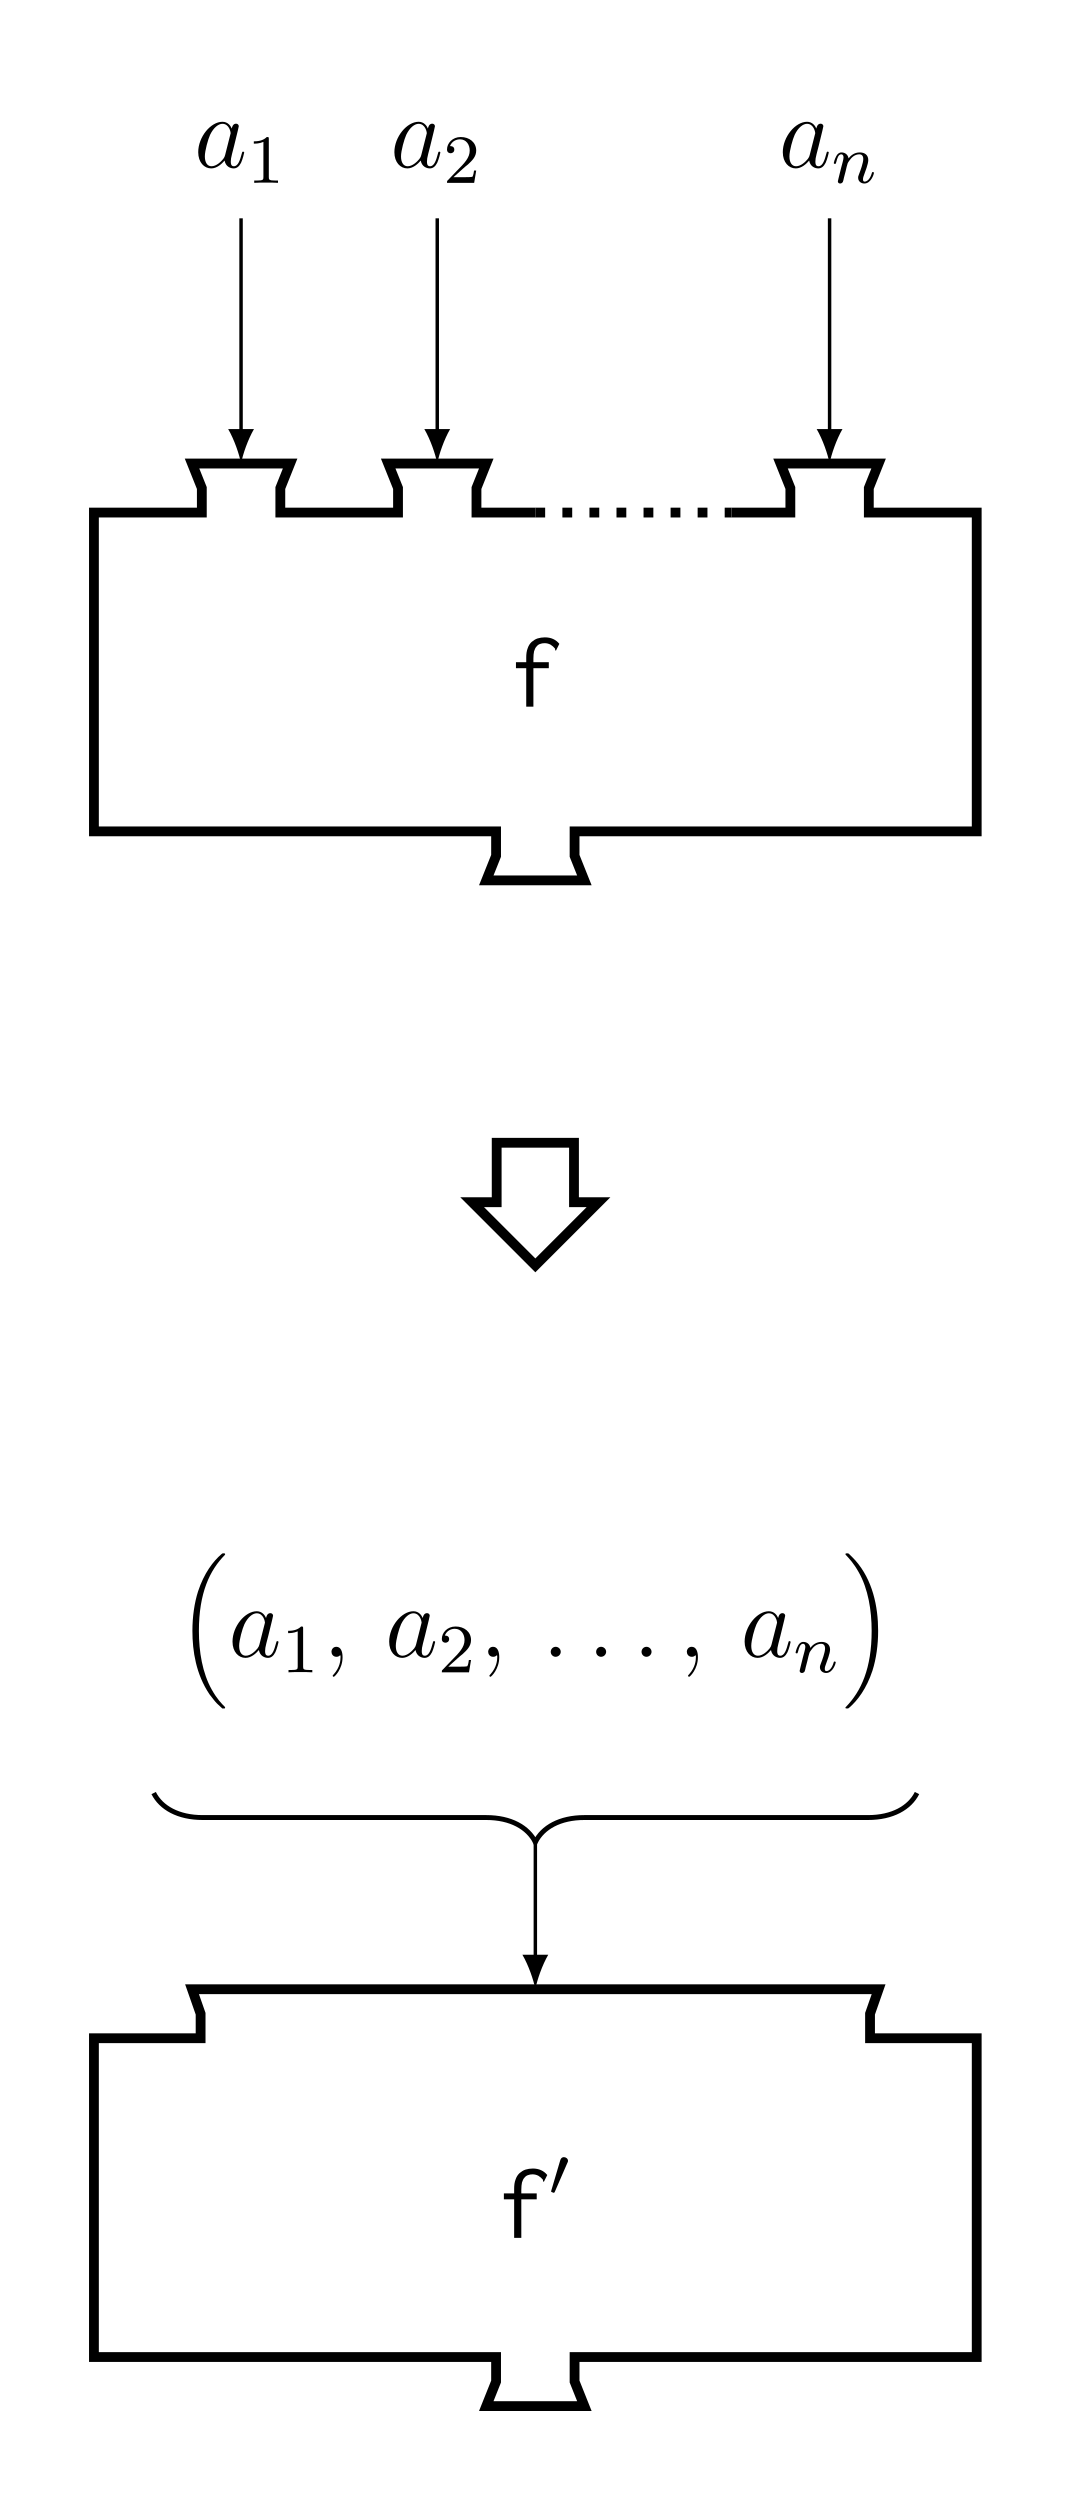
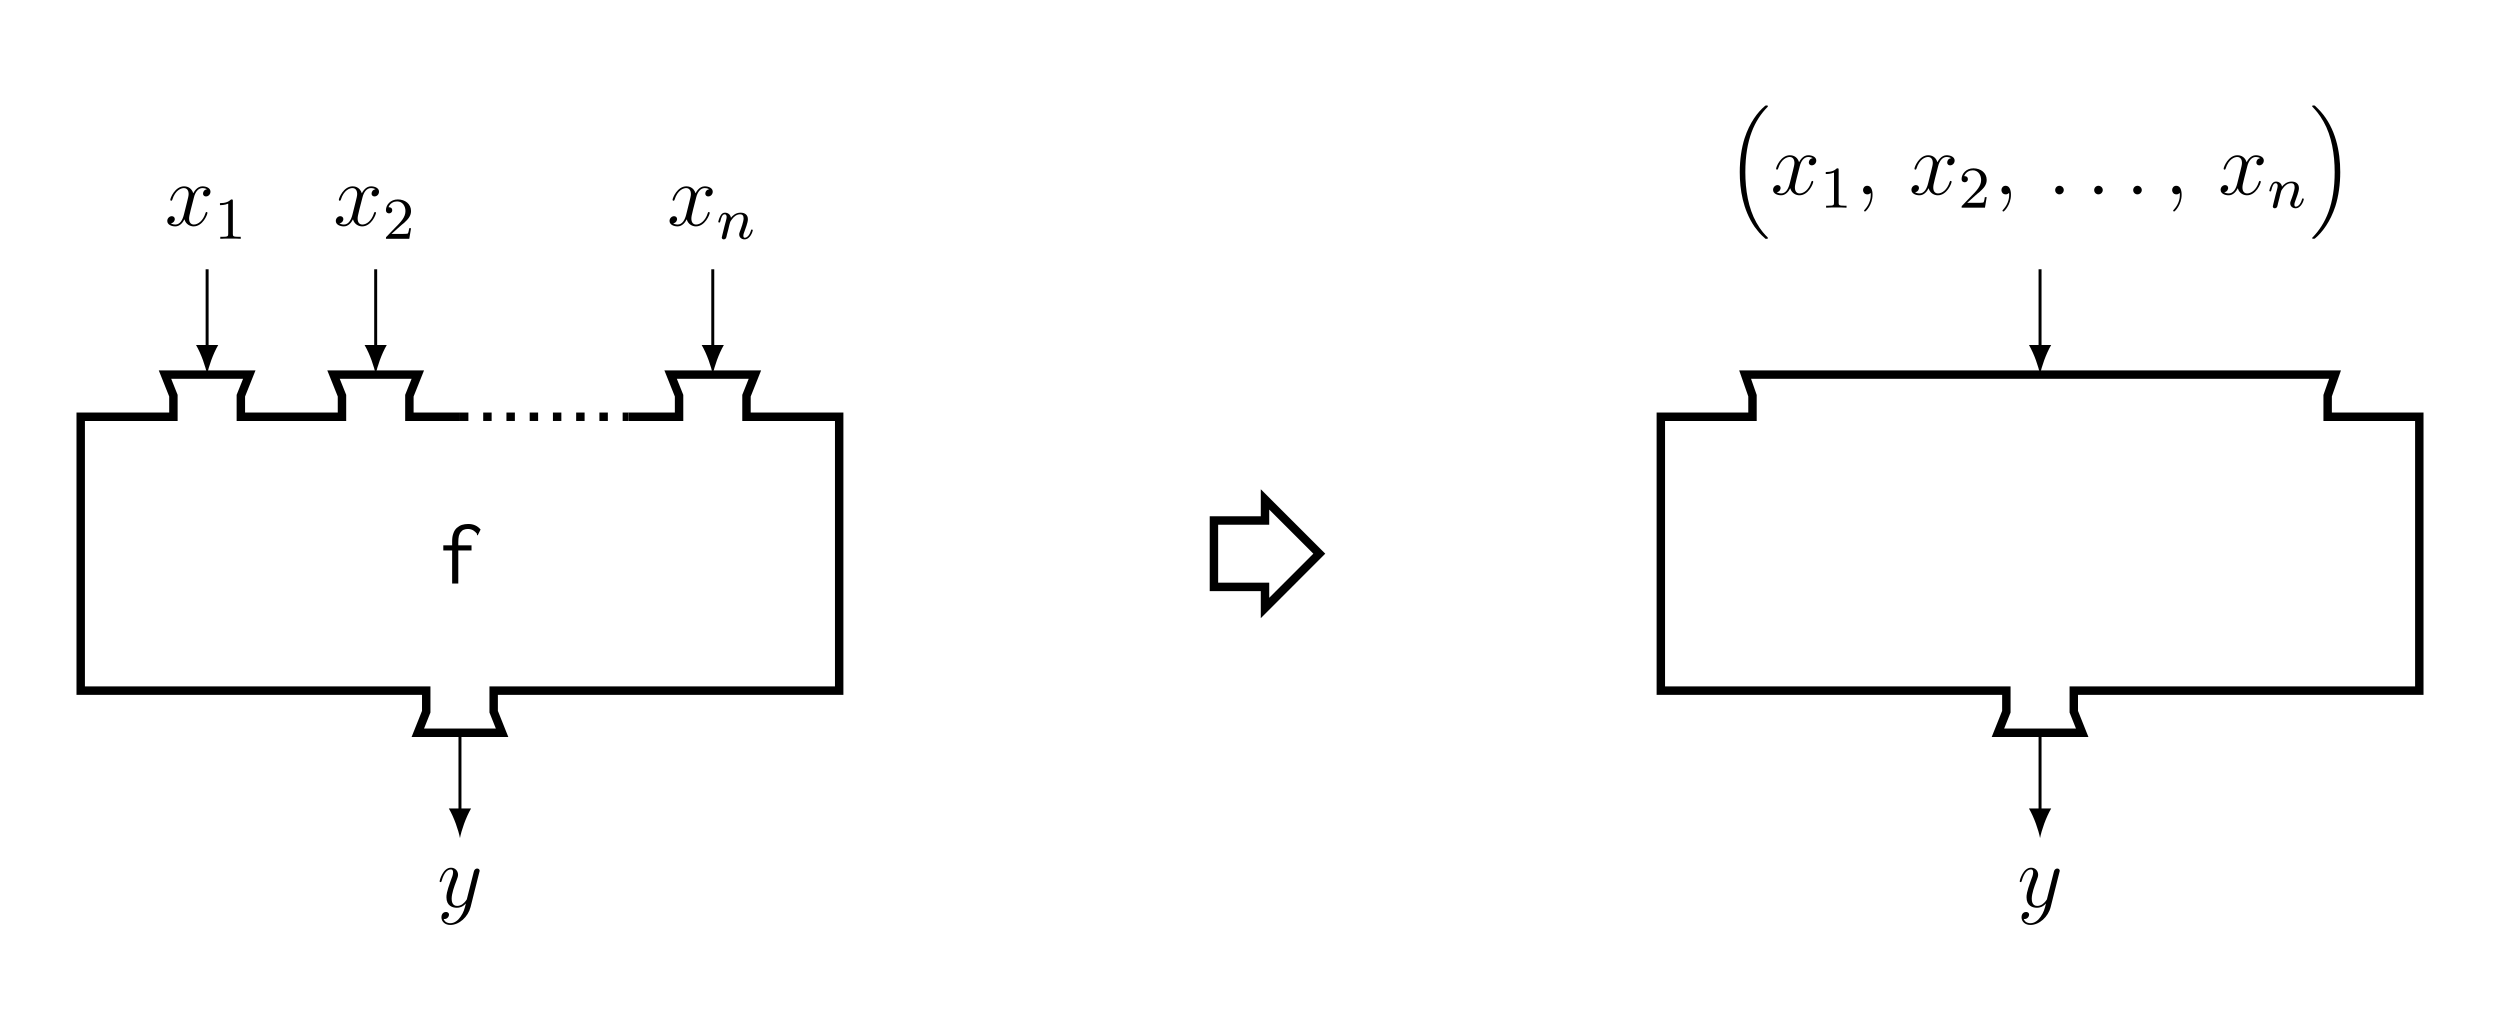
- <svg xmlns="http://www.w3.org/2000/svg" xmlns:xlink="http://www.w3.org/1999/xlink" width="123.771pt" height="289.006pt" viewBox="0 0 123.771 289.006" version="1.1">
+ <svg xmlns="http://www.w3.org/2000/svg" xmlns:xlink="http://www.w3.org/1999/xlink" width="336.369pt" height="138.535pt" viewBox="0 0 336.369 138.535" version="1.1">
  <defs>
    <g>
      <symbol overflow="visible" id="glyph0-0">
        <path style="stroke:none;" d="" />
      </symbol>
      <symbol overflow="visible" id="glyph0-1">
        <path style="stroke:none;" d="M 4.094 -8.016 C 3.797 -8.016 3.516 -7.969 3.25 -7.891 C 3 -7.812 2.766 -7.656 2.562 -7.484 C 2.359 -7.297 2.203 -7.047 2.109 -6.766 C 1.984 -6.453 1.938 -6.094 1.938 -5.672 L 1.938 -5.141 L 0.75 -5.141 L 0.75 -4.453 L 1.938 -4.453 L 1.938 0 L 2.766 0 L 2.766 -4.453 L 4.547 -4.453 L 4.547 -5.141 L 2.766 -5.141 L 2.766 -5.562 C 2.766 -5.891 2.797 -6.188 2.844 -6.406 C 2.922 -6.641 3 -6.828 3.125 -6.953 C 3.234 -7.094 3.375 -7.203 3.531 -7.25 C 3.688 -7.312 3.859 -7.344 4.062 -7.344 C 4.312 -7.344 4.547 -7.281 4.75 -7.172 C 4.953 -7.047 5.125 -6.891 5.266 -6.719 C 5.266 -6.688 5.281 -6.641 5.281 -6.578 C 5.281 -6.516 5.312 -6.484 5.375 -6.484 L 5.766 -7.266 C 5.359 -7.766 4.797 -8.016 4.094 -8.016 Z M 4.094 -8.016 " />
      </symbol>
      <symbol overflow="visible" id="glyph1-0">
        <path style="stroke:none;" d="" />
      </symbol>
      <symbol overflow="visible" id="glyph1-1">
-         <path style="stroke:none;" d="M 3.594 -1.422 C 3.531 -1.219 3.531 -1.188 3.375 -0.969 C 3.109 -0.641 2.578 -0.125 2.016 -0.125 C 1.531 -0.125 1.25 -0.562 1.25 -1.266 C 1.25 -1.922 1.625 -3.266 1.859 -3.766 C 2.266 -4.609 2.828 -5.031 3.281 -5.031 C 4.078 -5.031 4.234 -4.047 4.234 -3.953 C 4.234 -3.938 4.203 -3.797 4.188 -3.766 Z M 4.359 -4.484 C 4.234 -4.797 3.906 -5.266 3.281 -5.266 C 1.938 -5.266 0.484 -3.531 0.484 -1.75 C 0.484 -0.578 1.172 0.125 1.984 0.125 C 2.641 0.125 3.203 -0.391 3.531 -0.781 C 3.656 -0.078 4.219 0.125 4.578 0.125 C 4.938 0.125 5.219 -0.094 5.438 -0.531 C 5.625 -0.938 5.797 -1.656 5.797 -1.703 C 5.797 -1.766 5.75 -1.812 5.672 -1.812 C 5.562 -1.812 5.562 -1.75 5.516 -1.578 C 5.328 -0.875 5.109 -0.125 4.609 -0.125 C 4.266 -0.125 4.25 -0.438 4.25 -0.672 C 4.25 -0.938 4.281 -1.078 4.391 -1.547 C 4.469 -1.844 4.531 -2.109 4.625 -2.453 C 5.062 -4.25 5.172 -4.672 5.172 -4.75 C 5.172 -4.906 5.047 -5.047 4.859 -5.047 C 4.484 -5.047 4.391 -4.625 4.359 -4.484 Z M 4.359 -4.484 " />
+         <path style="stroke:none;" d="M 5.672 -4.875 C 5.281 -4.812 5.141 -4.516 5.141 -4.297 C 5.141 -4 5.359 -3.906 5.531 -3.906 C 5.891 -3.906 6.141 -4.219 6.141 -4.547 C 6.141 -5.047 5.562 -5.266 5.062 -5.266 C 4.344 -5.266 3.938 -4.547 3.828 -4.328 C 3.547 -5.219 2.812 -5.266 2.594 -5.266 C 1.375 -5.266 0.734 -3.703 0.734 -3.438 C 0.734 -3.391 0.781 -3.328 0.859 -3.328 C 0.953 -3.328 0.984 -3.406 1 -3.453 C 1.406 -4.781 2.219 -5.031 2.562 -5.031 C 3.094 -5.031 3.203 -4.531 3.203 -4.25 C 3.203 -3.984 3.125 -3.703 2.984 -3.125 L 2.578 -1.5 C 2.406 -0.781 2.062 -0.125 1.422 -0.125 C 1.359 -0.125 1.062 -0.125 0.812 -0.281 C 1.25 -0.359 1.344 -0.719 1.344 -0.859 C 1.344 -1.094 1.156 -1.25 0.938 -1.25 C 0.641 -1.25 0.328 -0.984 0.328 -0.609 C 0.328 -0.109 0.891 0.125 1.406 0.125 C 1.984 0.125 2.391 -0.328 2.641 -0.828 C 2.828 -0.125 3.438 0.125 3.875 0.125 C 5.094 0.125 5.734 -1.453 5.734 -1.703 C 5.734 -1.766 5.688 -1.812 5.625 -1.812 C 5.516 -1.812 5.5 -1.75 5.469 -1.656 C 5.141 -0.609 4.453 -0.125 3.906 -0.125 C 3.484 -0.125 3.266 -0.438 3.266 -0.922 C 3.266 -1.188 3.312 -1.375 3.5 -2.156 L 3.922 -3.797 C 4.094 -4.5 4.5 -5.031 5.062 -5.031 C 5.078 -5.031 5.422 -5.031 5.672 -4.875 Z M 5.672 -4.875 " />
      </symbol>
      <symbol overflow="visible" id="glyph1-2">
+         <path style="stroke:none;" d="M 3.141 1.344 C 2.828 1.797 2.359 2.203 1.766 2.203 C 1.625 2.203 1.047 2.172 0.875 1.625 C 0.906 1.641 0.969 1.641 0.984 1.641 C 1.344 1.641 1.594 1.328 1.594 1.047 C 1.594 0.781 1.359 0.688 1.188 0.688 C 0.984 0.688 0.578 0.828 0.578 1.406 C 0.578 2.016 1.094 2.438 1.766 2.438 C 2.969 2.438 4.172 1.344 4.5 0.016 L 5.672 -4.656 C 5.688 -4.703 5.719 -4.781 5.719 -4.859 C 5.719 -5.031 5.562 -5.156 5.391 -5.156 C 5.281 -5.156 5.031 -5.109 4.938 -4.75 L 4.047 -1.234 C 4 -1.016 4 -0.984 3.891 -0.859 C 3.656 -0.531 3.266 -0.125 2.688 -0.125 C 2.016 -0.125 1.953 -0.781 1.953 -1.094 C 1.953 -1.781 2.281 -2.703 2.609 -3.562 C 2.734 -3.906 2.812 -4.078 2.812 -4.312 C 2.812 -4.812 2.453 -5.266 1.859 -5.266 C 0.766 -5.266 0.328 -3.531 0.328 -3.438 C 0.328 -3.391 0.375 -3.328 0.453 -3.328 C 0.562 -3.328 0.578 -3.375 0.625 -3.547 C 0.906 -4.547 1.359 -5.031 1.828 -5.031 C 1.938 -5.031 2.141 -5.031 2.141 -4.641 C 2.141 -4.328 2.016 -3.984 1.828 -3.531 C 1.25 -1.953 1.25 -1.562 1.25 -1.281 C 1.25 -0.141 2.062 0.125 2.656 0.125 C 3 0.125 3.438 0.016 3.844 -0.438 L 3.859 -0.422 C 3.688 0.281 3.562 0.75 3.141 1.344 Z M 3.141 1.344 " />
+       </symbol>
+       <symbol overflow="visible" id="glyph1-3">
        <path style="stroke:none;" d="M 2.328 0.047 C 2.328 -0.641 2.109 -1.156 1.609 -1.156 C 1.234 -1.156 1.047 -0.844 1.047 -0.578 C 1.047 -0.328 1.219 0 1.625 0 C 1.781 0 1.906 -0.047 2.016 -0.156 C 2.047 -0.172 2.062 -0.172 2.062 -0.172 C 2.094 -0.172 2.094 -0.016 2.094 0.047 C 2.094 0.438 2.016 1.219 1.328 2 C 1.188 2.141 1.188 2.156 1.188 2.188 C 1.188 2.25 1.25 2.312 1.312 2.312 C 1.406 2.312 2.328 1.422 2.328 0.047 Z M 2.328 0.047 " />
      </symbol>
-       <symbol overflow="visible" id="glyph1-3">
+       <symbol overflow="visible" id="glyph1-4">
        <path style="stroke:none;" d="M 2.203 -0.578 C 2.203 -0.922 1.906 -1.156 1.625 -1.156 C 1.281 -1.156 1.047 -0.875 1.047 -0.578 C 1.047 -0.234 1.328 0 1.609 0 C 1.953 0 2.203 -0.281 2.203 -0.578 Z M 2.203 -0.578 " />
      </symbol>
      <symbol overflow="visible" id="glyph2-0">
        <path style="stroke:none;" d="" />
      </symbol>
      <symbol overflow="visible" id="glyph2-1">
        <path style="stroke:none;" d="M 2.5 -5.078 C 2.5 -5.297 2.484 -5.297 2.266 -5.297 C 1.938 -4.984 1.516 -4.797 0.766 -4.797 L 0.766 -4.531 C 0.984 -4.531 1.406 -4.531 1.875 -4.734 L 1.875 -0.656 C 1.875 -0.359 1.844 -0.266 1.094 -0.266 L 0.812 -0.266 L 0.812 0 C 1.141 -0.031 1.828 -0.031 2.188 -0.031 C 2.547 -0.031 3.234 -0.031 3.562 0 L 3.562 -0.266 L 3.281 -0.266 C 2.531 -0.266 2.5 -0.359 2.5 -0.656 Z M 2.5 -5.078 " />
      </symbol>
      <symbol overflow="visible" id="glyph2-2">
        <path style="stroke:none;" d="M 2.25 -1.625 C 2.375 -1.75 2.703 -2.016 2.844 -2.125 C 3.328 -2.578 3.797 -3.016 3.797 -3.734 C 3.797 -4.688 3 -5.297 2.016 -5.297 C 1.047 -5.297 0.422 -4.578 0.422 -3.859 C 0.422 -3.469 0.734 -3.422 0.844 -3.422 C 1.016 -3.422 1.266 -3.531 1.266 -3.844 C 1.266 -4.25 0.859 -4.25 0.766 -4.25 C 1 -4.844 1.531 -5.031 1.922 -5.031 C 2.656 -5.031 3.047 -4.406 3.047 -3.734 C 3.047 -2.906 2.469 -2.297 1.516 -1.344 L 0.516 -0.297 C 0.422 -0.219 0.422 -0.203 0.422 0 L 3.562 0 L 3.797 -1.422 L 3.547 -1.422 C 3.531 -1.266 3.469 -0.875 3.375 -0.719 C 3.328 -0.656 2.719 -0.656 2.594 -0.656 L 1.172 -0.656 Z M 2.25 -1.625 " />
      </symbol>
      <symbol overflow="visible" id="glyph3-0">
        <path style="stroke:none;" d="" />
      </symbol>
      <symbol overflow="visible" id="glyph3-1">
        <path style="stroke:none;" d="M 1.594 -1.312 C 1.625 -1.422 1.703 -1.734 1.719 -1.844 C 1.828 -2.281 1.828 -2.281 2.016 -2.547 C 2.281 -2.938 2.656 -3.297 3.188 -3.297 C 3.469 -3.297 3.641 -3.125 3.641 -2.75 C 3.641 -2.312 3.312 -1.406 3.156 -1.016 C 3.047 -0.75 3.047 -0.703 3.047 -0.594 C 3.047 -0.141 3.422 0.078 3.766 0.078 C 4.547 0.078 4.875 -1.031 4.875 -1.141 C 4.875 -1.219 4.812 -1.25 4.75 -1.25 C 4.656 -1.25 4.641 -1.188 4.625 -1.109 C 4.438 -0.453 4.094 -0.141 3.797 -0.141 C 3.672 -0.141 3.609 -0.219 3.609 -0.406 C 3.609 -0.594 3.672 -0.766 3.75 -0.969 C 3.859 -1.266 4.219 -2.188 4.219 -2.625 C 4.219 -3.234 3.797 -3.516 3.234 -3.516 C 2.578 -3.516 2.172 -3.125 1.938 -2.828 C 1.875 -3.266 1.531 -3.516 1.125 -3.516 C 0.844 -3.516 0.641 -3.328 0.516 -3.078 C 0.312 -2.703 0.234 -2.312 0.234 -2.297 C 0.234 -2.219 0.297 -2.188 0.359 -2.188 C 0.469 -2.188 0.469 -2.219 0.531 -2.438 C 0.625 -2.828 0.766 -3.297 1.094 -3.297 C 1.312 -3.297 1.359 -3.094 1.359 -2.922 C 1.359 -2.766 1.312 -2.625 1.25 -2.359 C 1.234 -2.297 1.109 -1.828 1.078 -1.719 L 0.781 -0.516 C 0.75 -0.391 0.703 -0.203 0.703 -0.172 C 0.703 0.016 0.859 0.078 0.969 0.078 C 1.109 0.078 1.234 -0.016 1.281 -0.109 C 1.312 -0.156 1.375 -0.438 1.406 -0.594 Z M 1.594 -1.312 " />
      </symbol>
      <symbol overflow="visible" id="glyph4-0">
        <path style="stroke:none;" d="" />
      </symbol>
      <symbol overflow="visible" id="glyph4-1">
        <path style="stroke:none;" d="M 5.141 17.422 C 5.156 17.438 5.25 17.531 5.25 17.531 L 5.469 17.531 C 5.5 17.531 5.578 17.531 5.578 17.438 C 5.578 17.391 5.562 17.375 5.547 17.344 C 5.188 16.984 4.641 16.438 4.031 15.344 C 2.953 13.422 2.547 10.969 2.547 8.578 C 2.547 4.141 3.812 1.547 5.547 -0.219 C 5.578 -0.25 5.578 -0.281 5.578 -0.297 C 5.578 -0.406 5.516 -0.406 5.391 -0.406 C 5.266 -0.406 5.25 -0.406 5.156 -0.312 C 4.203 0.5 3.141 1.891 2.453 3.984 C 2.031 5.297 1.797 6.906 1.797 8.562 C 1.797 10.922 2.219 13.594 3.781 15.906 C 4.062 16.297 4.422 16.703 4.422 16.719 C 4.531 16.844 4.672 17 4.75 17.062 Z M 5.141 17.422 " />
      </symbol>
      <symbol overflow="visible" id="glyph4-2">
        <path style="stroke:none;" d="M 4.141 8.562 C 4.141 5.703 3.484 2.656 1.516 0.422 C 1.375 0.266 1 -0.125 0.766 -0.344 C 0.703 -0.406 0.672 -0.406 0.547 -0.406 C 0.453 -0.406 0.359 -0.406 0.359 -0.297 C 0.359 -0.266 0.406 -0.219 0.422 -0.203 C 0.75 0.156 1.297 0.703 1.906 1.797 C 2.984 3.703 3.391 6.172 3.391 8.562 C 3.391 12.891 2.188 15.531 0.406 17.359 C 0.375 17.375 0.359 17.406 0.359 17.438 C 0.359 17.531 0.453 17.531 0.547 17.531 C 0.672 17.531 0.703 17.531 0.781 17.453 C 1.734 16.641 2.797 15.25 3.484 13.156 C 3.922 11.781 4.141 10.172 4.141 8.562 Z M 4.141 8.562 " />
      </symbol>
-       <symbol overflow="visible" id="glyph5-0">
-         <path style="stroke:none;" d="" />
-       </symbol>
-       <symbol overflow="visible" id="glyph5-1">
-         <path style="stroke:none;" d="M 2.109 -3.781 C 2.156 -3.875 2.188 -3.938 2.188 -4.016 C 2.188 -4.281 1.938 -4.453 1.719 -4.453 C 1.406 -4.453 1.312 -4.172 1.281 -4.062 L 0.266 -0.625 C 0.234 -0.531 0.234 -0.516 0.234 -0.5 C 0.234 -0.438 0.281 -0.422 0.359 -0.391 C 0.516 -0.328 0.531 -0.328 0.547 -0.328 C 0.562 -0.328 0.609 -0.328 0.672 -0.469 Z M 2.109 -3.781 " />
-       </symbol>
    </g>
    <clipPath id="clip1">
-       <path d="M 0 0 L 123.77 0 L 123.77 289.008 L 0 289.008 Z M 0 0 " />
+       <path d="M 0 0 L 336.367 0 L 336.367 138.535 L 0 138.535 Z M 0 0 " />
    </clipPath>
    <clipPath id="clip2">
-       <path d="M 0 37 L 123.77 37 L 123.77 118 L 0 118 Z M 0 37 " />
-     </clipPath>
-     <clipPath id="clip3">
-       <path d="M 0 213 L 123.77 213 L 123.77 289.008 L 0 289.008 Z M 0 213 " />
+       <path d="M 207 34 L 336.367 34 L 336.367 115 L 207 115 Z M 207 34 " />
    </clipPath>
  </defs>
  <g id="surface1">
    <g clip-path="url(#clip1)" clip-rule="nonzero">
-       <path style=" stroke:none;fill-rule:nonzero;fill:rgb(100%,100%,100%);fill-opacity:1;" d="M 0 289.008 L 0 0 L 123.77 0 L 123.77 289.008 Z M 0 289.008 " />
+       <path style=" stroke:none;fill-rule:nonzero;fill:rgb(100%,100%,100%);fill-opacity:1;" d="M 0 138.535 L 0 0 L 336.371 0 L 336.371 138.535 Z M 0 138.535 " />
+     </g>
+     <path style="fill:none;stroke-width:1.134;stroke-linecap:butt;stroke-linejoin:miter;stroke:rgb(0%,0%,0%);stroke-opacity:1;stroke-miterlimit:10;" d="M -51.026 -18.424 L -51.026 18.424 L -38.553 18.424 L -38.553 21.26 L -39.686 24.096 L -28.346 24.096 L -29.479 21.26 L -29.479 18.424 L -15.873 18.424 L -15.873 21.26 L -17.01 24.096 L -5.67 24.096 L -6.803 21.26 L -6.803 18.424 L 6.803 18.424 L 6.803 21.26 L 5.67 24.096 L 17.01 24.096 L 15.873 21.26 L 15.873 18.424 L 29.482 18.424 L 29.482 21.26 L 28.345 24.096 L 39.685 24.096 L 38.553 21.26 L 38.553 18.424 L 51.025 18.424 L 51.025 -18.424 L 4.537 -18.424 L 4.537 -21.26 L 5.67 -24.096 L -5.67 -24.096 L -4.537 -21.26 L -4.537 -18.424 Z M -51.026 -18.424 " transform="matrix(1,0,0,-1,61.885,74.498)" />
+     <g style="fill:rgb(0%,0%,0%);fill-opacity:1;">
+       <use xlink:href="#glyph0-1" x="58.896" y="78.515" />
+     </g>
+     <path style=" stroke:none;fill-rule:nonzero;fill:rgb(100%,100%,100%);fill-opacity:1;" d="M 61.887 58.906 L 61.887 47.57 L 84.562 47.57 L 84.562 58.906 Z M 61.887 58.906 " />
+     <path style="fill:none;stroke-width:1.134;stroke-linecap:butt;stroke-linejoin:miter;stroke:rgb(0%,0%,0%);stroke-opacity:1;stroke-dasharray:1.134,1.993;stroke-miterlimit:10;" d="M 0.002 18.424 L 22.677 18.424 " transform="matrix(1,0,0,-1,61.885,74.498)" />
+     <path style="fill:none;stroke-width:0.399;stroke-linecap:butt;stroke-linejoin:miter;stroke:rgb(0%,0%,0%);stroke-opacity:1;stroke-miterlimit:10;" d="M -34.018 27.682 L -34.018 38.268 " transform="matrix(1,0,0,-1,61.885,74.498)" />
+     <path style=" stroke:none;fill-rule:nonzero;fill:rgb(0%,0%,0%);fill-opacity:1;" d="M 27.867 50.402 C 28.066 49.34 28.664 47.613 29.363 46.418 L 26.375 46.418 C 27.07 47.613 27.668 49.34 27.867 50.402 " />
+     <g style="fill:rgb(0%,0%,0%);fill-opacity:1;">
+       <use xlink:href="#glyph1-1" x="22.177" y="30.336" />
+     </g>
+     <g style="fill:rgb(0%,0%,0%);fill-opacity:1;">
+       <use xlink:href="#glyph2-1" x="28.829" y="32.13" />
+     </g>
+     <path style="fill:none;stroke-width:0.399;stroke-linecap:butt;stroke-linejoin:miter;stroke:rgb(0%,0%,0%);stroke-opacity:1;stroke-miterlimit:10;" d="M -11.338 27.682 L -11.338 38.268 " transform="matrix(1,0,0,-1,61.885,74.498)" />
+     <path style=" stroke:none;fill-rule:nonzero;fill:rgb(0%,0%,0%);fill-opacity:1;" d="M 50.547 50.402 C 50.746 49.34 51.344 47.613 52.039 46.418 L 49.051 46.418 C 49.75 47.613 50.348 49.34 50.547 50.402 " />
+     <g style="fill:rgb(0%,0%,0%);fill-opacity:1;">
+       <use xlink:href="#glyph1-1" x="44.854" y="30.336" />
+     </g>
+     <g style="fill:rgb(0%,0%,0%);fill-opacity:1;">
+       <use xlink:href="#glyph2-2" x="51.506" y="32.13" />
+     </g>
+     <path style="fill:none;stroke-width:0.399;stroke-linecap:butt;stroke-linejoin:miter;stroke:rgb(0%,0%,0%);stroke-opacity:1;stroke-miterlimit:10;" d="M 34.017 27.682 L 34.017 38.268 " transform="matrix(1,0,0,-1,61.885,74.498)" />
+     <path style=" stroke:none;fill-rule:nonzero;fill:rgb(0%,0%,0%);fill-opacity:1;" d="M 95.902 50.402 C 96.102 49.34 96.699 47.613 97.395 46.418 L 94.406 46.418 C 95.105 47.613 95.703 49.34 95.902 50.402 " />
+     <g style="fill:rgb(0%,0%,0%);fill-opacity:1;">
+       <use xlink:href="#glyph1-1" x="89.757" y="30.336" />
+     </g>
+     <g style="fill:rgb(0%,0%,0%);fill-opacity:1;">
+       <use xlink:href="#glyph3-1" x="96.409" y="32.13" />
+     </g>
+     <path style="fill:none;stroke-width:0.399;stroke-linecap:butt;stroke-linejoin:miter;stroke:rgb(0%,0%,0%);stroke-opacity:1;stroke-miterlimit:10;" d="M 0.002 -24.096 L 0.002 -34.682 " transform="matrix(1,0,0,-1,61.885,74.498)" />
+     <path style=" stroke:none;fill-rule:nonzero;fill:rgb(0%,0%,0%);fill-opacity:1;" d="M 61.887 112.766 C 62.086 111.703 62.684 109.977 63.379 108.781 L 60.391 108.781 C 61.09 109.977 61.688 111.703 61.887 112.766 " />
+     <g style="fill:rgb(0%,0%,0%);fill-opacity:1;">
+       <use xlink:href="#glyph1-2" x="58.817" y="122.014" />
    </g>
    <g clip-path="url(#clip2)" clip-rule="nonzero">
-       <path style="fill:none;stroke-width:1.134;stroke-linecap:butt;stroke-linejoin:miter;stroke:rgb(0%,0%,0%);stroke-opacity:1;stroke-miterlimit:10;" d="M -51.026 -18.426 L -51.026 18.425 L -38.553 18.425 L -38.553 21.261 L -39.686 24.093 L -28.346 24.093 L -29.479 21.261 L -29.479 18.425 L -15.873 18.425 L -15.873 21.261 L -17.01 24.093 L -5.67 24.093 L -6.803 21.261 L -6.803 18.425 L 6.803 18.425 L 6.803 21.261 L 5.67 24.093 L 17.01 24.093 L 15.873 21.261 L 15.873 18.425 L 29.482 18.425 L 29.482 21.261 L 28.345 24.093 L 39.685 24.093 L 38.553 21.261 L 38.553 18.425 L 51.025 18.425 L 51.025 -18.426 L 4.537 -18.426 L 4.537 -21.259 L 5.67 -24.094 L -5.67 -24.094 L -4.537 -21.259 L -4.537 -18.426 Z M -51.026 -18.426 " transform="matrix(1,0,0,-1,61.885,77.679)" />
+       <path style="fill:none;stroke-width:1.134;stroke-linecap:butt;stroke-linejoin:miter;stroke:rgb(0%,0%,0%);stroke-opacity:1;stroke-miterlimit:10;" d="M 161.576 -18.424 L 161.576 18.424 L 173.908 18.424 L 173.908 21.26 L 172.916 24.096 L 252.287 24.096 L 251.295 21.26 L 251.295 18.424 L 263.627 18.424 L 263.627 -18.424 L 217.138 -18.424 L 217.138 -21.26 L 218.271 -24.096 L 206.931 -24.096 L 208.064 -21.26 L 208.064 -18.424 Z M 161.576 -18.424 " transform="matrix(1,0,0,-1,61.885,74.498)" />
+     </g>
+     <path style="fill:none;stroke-width:0.399;stroke-linecap:butt;stroke-linejoin:miter;stroke:rgb(0%,0%,0%);stroke-opacity:1;stroke-miterlimit:10;" d="M 212.599 27.682 L 212.599 38.268 " transform="matrix(1,0,0,-1,61.885,74.498)" />
+     <path style=" stroke:none;fill-rule:nonzero;fill:rgb(0%,0%,0%);fill-opacity:1;" d="M 274.484 50.402 C 274.684 49.34 275.285 47.613 275.98 46.418 L 272.992 46.418 C 273.688 47.613 274.285 49.34 274.484 50.402 " />
+     <g style="fill:rgb(0%,0%,0%);fill-opacity:1;">
+       <use xlink:href="#glyph4-1" x="232.284" y="14.595" />
    </g>
    <g style="fill:rgb(0%,0%,0%);fill-opacity:1;">
-       <use xlink:href="#glyph0-1" x="58.896" y="81.696" />
-     </g>
-     <path style="fill:none;stroke-width:1.134;stroke-linecap:butt;stroke-linejoin:miter;stroke:rgb(0%,0%,0%);stroke-opacity:1;stroke-miterlimit:10;" d="M 0.002 -68.602 L 7.303 -61.298 L 4.47 -61.298 L 4.47 -54.426 L -4.467 -54.426 L -4.467 -61.298 L -7.303 -61.298 Z M 0.002 -68.602 " transform="matrix(1,0,0,-1,61.885,77.679)" />
-     <g style="fill:rgb(0%,0%,0%);fill-opacity:1;">
-       <use xlink:href="#glyph1-1" x="22.431" y="19.344" />
+       <use xlink:href="#glyph1-1" x="238.234" y="26.152" />
    </g>
    <g style="fill:rgb(0%,0%,0%);fill-opacity:1;">
-       <use xlink:href="#glyph2-1" x="28.576" y="21.137" />
-     </g>
-     <path style="fill:none;stroke-width:0.399;stroke-linecap:butt;stroke-linejoin:miter;stroke:rgb(0%,0%,0%);stroke-opacity:1;stroke-miterlimit:10;" d="M -34.018 52.441 L -34.018 27.683 " transform="matrix(1,0,0,-1,61.885,77.679)" />
-     <path style=" stroke:none;fill-rule:nonzero;fill:rgb(0%,0%,0%);fill-opacity:1;" d="M 27.867 53.586 C 28.066 52.52 28.664 50.793 29.363 49.598 L 26.375 49.598 C 27.07 50.793 27.668 52.52 27.867 53.586 " />
-     <g style="fill:rgb(0%,0%,0%);fill-opacity:1;">
-       <use xlink:href="#glyph1-1" x="45.108" y="19.344" />
+       <use xlink:href="#glyph2-1" x="244.886" y="27.945" />
    </g>
    <g style="fill:rgb(0%,0%,0%);fill-opacity:1;">
-       <use xlink:href="#glyph2-2" x="51.253" y="21.137" />
-     </g>
-     <path style="fill:none;stroke-width:0.399;stroke-linecap:butt;stroke-linejoin:miter;stroke:rgb(0%,0%,0%);stroke-opacity:1;stroke-miterlimit:10;" d="M -11.338 52.441 L -11.338 27.683 " transform="matrix(1,0,0,-1,61.885,77.679)" />
-     <path style=" stroke:none;fill-rule:nonzero;fill:rgb(0%,0%,0%);fill-opacity:1;" d="M 50.547 53.586 C 50.746 52.52 51.344 50.793 52.039 49.598 L 49.051 49.598 C 49.75 50.793 50.348 52.52 50.547 53.586 " />
-     <g style="fill:rgb(0%,0%,0%);fill-opacity:1;">
-       <use xlink:href="#glyph1-1" x="90.01" y="19.344" />
+       <use xlink:href="#glyph1-3" x="249.618" y="26.152" />
    </g>
    <g style="fill:rgb(0%,0%,0%);fill-opacity:1;">
-       <use xlink:href="#glyph3-1" x="96.155" y="21.137" />
-     </g>
-     <path style="fill:none;stroke-width:0.399;stroke-linecap:butt;stroke-linejoin:miter;stroke:rgb(0%,0%,0%);stroke-opacity:1;stroke-miterlimit:10;" d="M 34.017 52.441 L 34.017 27.683 " transform="matrix(1,0,0,-1,61.885,77.679)" />
-     <path style=" stroke:none;fill-rule:nonzero;fill:rgb(0%,0%,0%);fill-opacity:1;" d="M 95.902 53.586 C 96.102 52.52 96.699 50.793 97.395 49.598 L 94.406 49.598 C 95.105 50.793 95.703 52.52 95.902 53.586 " />
-     <g style="fill:rgb(0%,0%,0%);fill-opacity:1;">
-       <use xlink:href="#glyph4-1" x="20.446" y="179.974" />
+       <use xlink:href="#glyph1-1" x="256.851" y="26.152" />
    </g>
    <g style="fill:rgb(0%,0%,0%);fill-opacity:1;">
-       <use xlink:href="#glyph1-1" x="26.396" y="191.53" />
+       <use xlink:href="#glyph2-2" x="263.507" y="27.945" />
    </g>
    <g style="fill:rgb(0%,0%,0%);fill-opacity:1;">
-       <use xlink:href="#glyph2-1" x="32.541" y="193.324" />
+       <use xlink:href="#glyph1-3" x="268.239" y="26.152" />
    </g>
    <g style="fill:rgb(0%,0%,0%);fill-opacity:1;">
-       <use xlink:href="#glyph1-2" x="37.273" y="191.53" />
+       <use xlink:href="#glyph1-4" x="275.472" y="26.152" />
    </g>
    <g style="fill:rgb(0%,0%,0%);fill-opacity:1;">
-       <use xlink:href="#glyph1-1" x="44.506" y="191.53" />
+       <use xlink:href="#glyph1-4" x="280.72" y="26.152" />
    </g>
    <g style="fill:rgb(0%,0%,0%);fill-opacity:1;">
-       <use xlink:href="#glyph2-2" x="50.655" y="193.324" />
+       <use xlink:href="#glyph1-4" x="285.969" y="26.152" />
    </g>
    <g style="fill:rgb(0%,0%,0%);fill-opacity:1;">
-       <use xlink:href="#glyph1-2" x="55.387" y="191.53" />
+       <use xlink:href="#glyph1-3" x="291.205" y="26.152" />
    </g>
    <g style="fill:rgb(0%,0%,0%);fill-opacity:1;">
-       <use xlink:href="#glyph1-3" x="62.62" y="191.53" />
+       <use xlink:href="#glyph1-1" x="298.45" y="26.152" />
    </g>
    <g style="fill:rgb(0%,0%,0%);fill-opacity:1;">
-       <use xlink:href="#glyph1-3" x="67.868" y="191.53" />
+       <use xlink:href="#glyph3-1" x="305.097" y="27.945" />
    </g>
    <g style="fill:rgb(0%,0%,0%);fill-opacity:1;">
-       <use xlink:href="#glyph1-3" x="73.117" y="191.53" />
+       <use xlink:href="#glyph4-2" x="310.734" y="14.595" />
    </g>
+     <path style="fill:none;stroke-width:0.399;stroke-linecap:butt;stroke-linejoin:miter;stroke:rgb(0%,0%,0%);stroke-opacity:1;stroke-miterlimit:10;" d="M 212.599 -24.096 L 212.599 -34.682 " transform="matrix(1,0,0,-1,61.885,74.498)" />
+     <path style=" stroke:none;fill-rule:nonzero;fill:rgb(0%,0%,0%);fill-opacity:1;" d="M 274.484 112.766 C 274.684 111.703 275.285 109.977 275.98 108.781 L 272.992 108.781 C 273.688 109.977 274.285 111.703 274.484 112.766 " />
    <g style="fill:rgb(0%,0%,0%);fill-opacity:1;">
-       <use xlink:href="#glyph1-2" x="78.353" y="191.53" />
+       <use xlink:href="#glyph1-2" x="271.415" y="122.014" />
    </g>
-     <g style="fill:rgb(0%,0%,0%);fill-opacity:1;">
-       <use xlink:href="#glyph1-1" x="85.598" y="191.53" />
-     </g>
-     <g style="fill:rgb(0%,0%,0%);fill-opacity:1;">
-       <use xlink:href="#glyph3-1" x="91.738" y="193.324" />
-     </g>
-     <g style="fill:rgb(0%,0%,0%);fill-opacity:1;">
-       <use xlink:href="#glyph4-2" x="97.374" y="179.974" />
-     </g>
-     <g clip-path="url(#clip3)" clip-rule="nonzero">
-       <path style="fill:none;stroke-width:1.134;stroke-linecap:butt;stroke-linejoin:miter;stroke:rgb(0%,0%,0%);stroke-opacity:1;stroke-miterlimit:10;" d="M -51.026 -194.798 L -51.026 -157.946 L -38.694 -157.946 L -38.694 -155.114 L -39.686 -152.278 L 39.685 -152.278 L 38.693 -155.114 L 38.693 -157.946 L 51.025 -157.946 L 51.025 -194.798 L 4.537 -194.798 L 4.537 -197.633 L 5.67 -200.469 L -5.67 -200.469 L -4.537 -197.633 L -4.537 -194.798 Z M -51.026 -194.798 " transform="matrix(1,0,0,-1,61.885,77.679)" />
-     </g>
-     <g style="fill:rgb(0%,0%,0%);fill-opacity:1;">
-       <use xlink:href="#glyph0-1" x="57.499" y="258.703" />
-     </g>
-     <g style="fill:rgb(0%,0%,0%);fill-opacity:1;">
-       <use xlink:href="#glyph5-1" x="63.476" y="253.824" />
-     </g>
-     <path style="fill:none;stroke-width:0.567;stroke-linecap:butt;stroke-linejoin:miter;stroke:rgb(0%,0%,0%);stroke-opacity:1;stroke-miterlimit:10;" d="M -44.123 -129.602 C -43.272 -131.301 -41.287 -132.434 -38.455 -132.434 L -5.67 -132.434 C -2.834 -132.434 -0.85 -133.571 0.002 -135.27 C 0.849 -133.571 2.834 -132.434 5.67 -132.434 L 38.455 -132.434 C 41.287 -132.434 43.271 -131.301 44.123 -129.602 " transform="matrix(1,0,0,-1,61.885,77.679)" />
-     <path style="fill:none;stroke-width:0.399;stroke-linecap:butt;stroke-linejoin:miter;stroke:rgb(0%,0%,0%);stroke-opacity:1;stroke-miterlimit:10;" d="M 0.002 -135.27 L 0.002 -148.692 " transform="matrix(1,0,0,-1,61.885,77.679)" />
-     <path style=" stroke:none;fill-rule:nonzero;fill:rgb(0%,0%,0%);fill-opacity:1;" d="M 61.887 229.957 C 62.086 228.895 62.684 227.168 63.379 225.973 L 60.391 225.973 C 61.09 227.168 61.688 228.895 61.887 229.957 " />
-     <path style=" stroke:none;fill-rule:nonzero;fill:rgb(100%,100%,100%);fill-opacity:1;" d="M 61.887 62.09 L 61.887 50.75 L 84.562 50.75 L 84.562 62.09 Z M 61.887 62.09 " />
-     <path style="fill:none;stroke-width:1.134;stroke-linecap:butt;stroke-linejoin:miter;stroke:rgb(0%,0%,0%);stroke-opacity:1;stroke-dasharray:1.134,1.993;stroke-miterlimit:10;" d="M 0.002 18.425 L 22.677 18.425 " transform="matrix(1,0,0,-1,61.885,77.679)" />
+     <path style="fill:none;stroke-width:1.134;stroke-linecap:butt;stroke-linejoin:miter;stroke:rgb(0%,0%,0%);stroke-opacity:1;stroke-miterlimit:10;" d="M 115.623 0.002 L 108.318 7.303 L 108.318 4.467 L 101.447 4.467 L 101.447 -4.467 L 108.318 -4.467 L 108.318 -7.303 Z M 115.623 0.002 " transform="matrix(1,0,0,-1,61.885,74.498)" />
  </g>
</svg>
